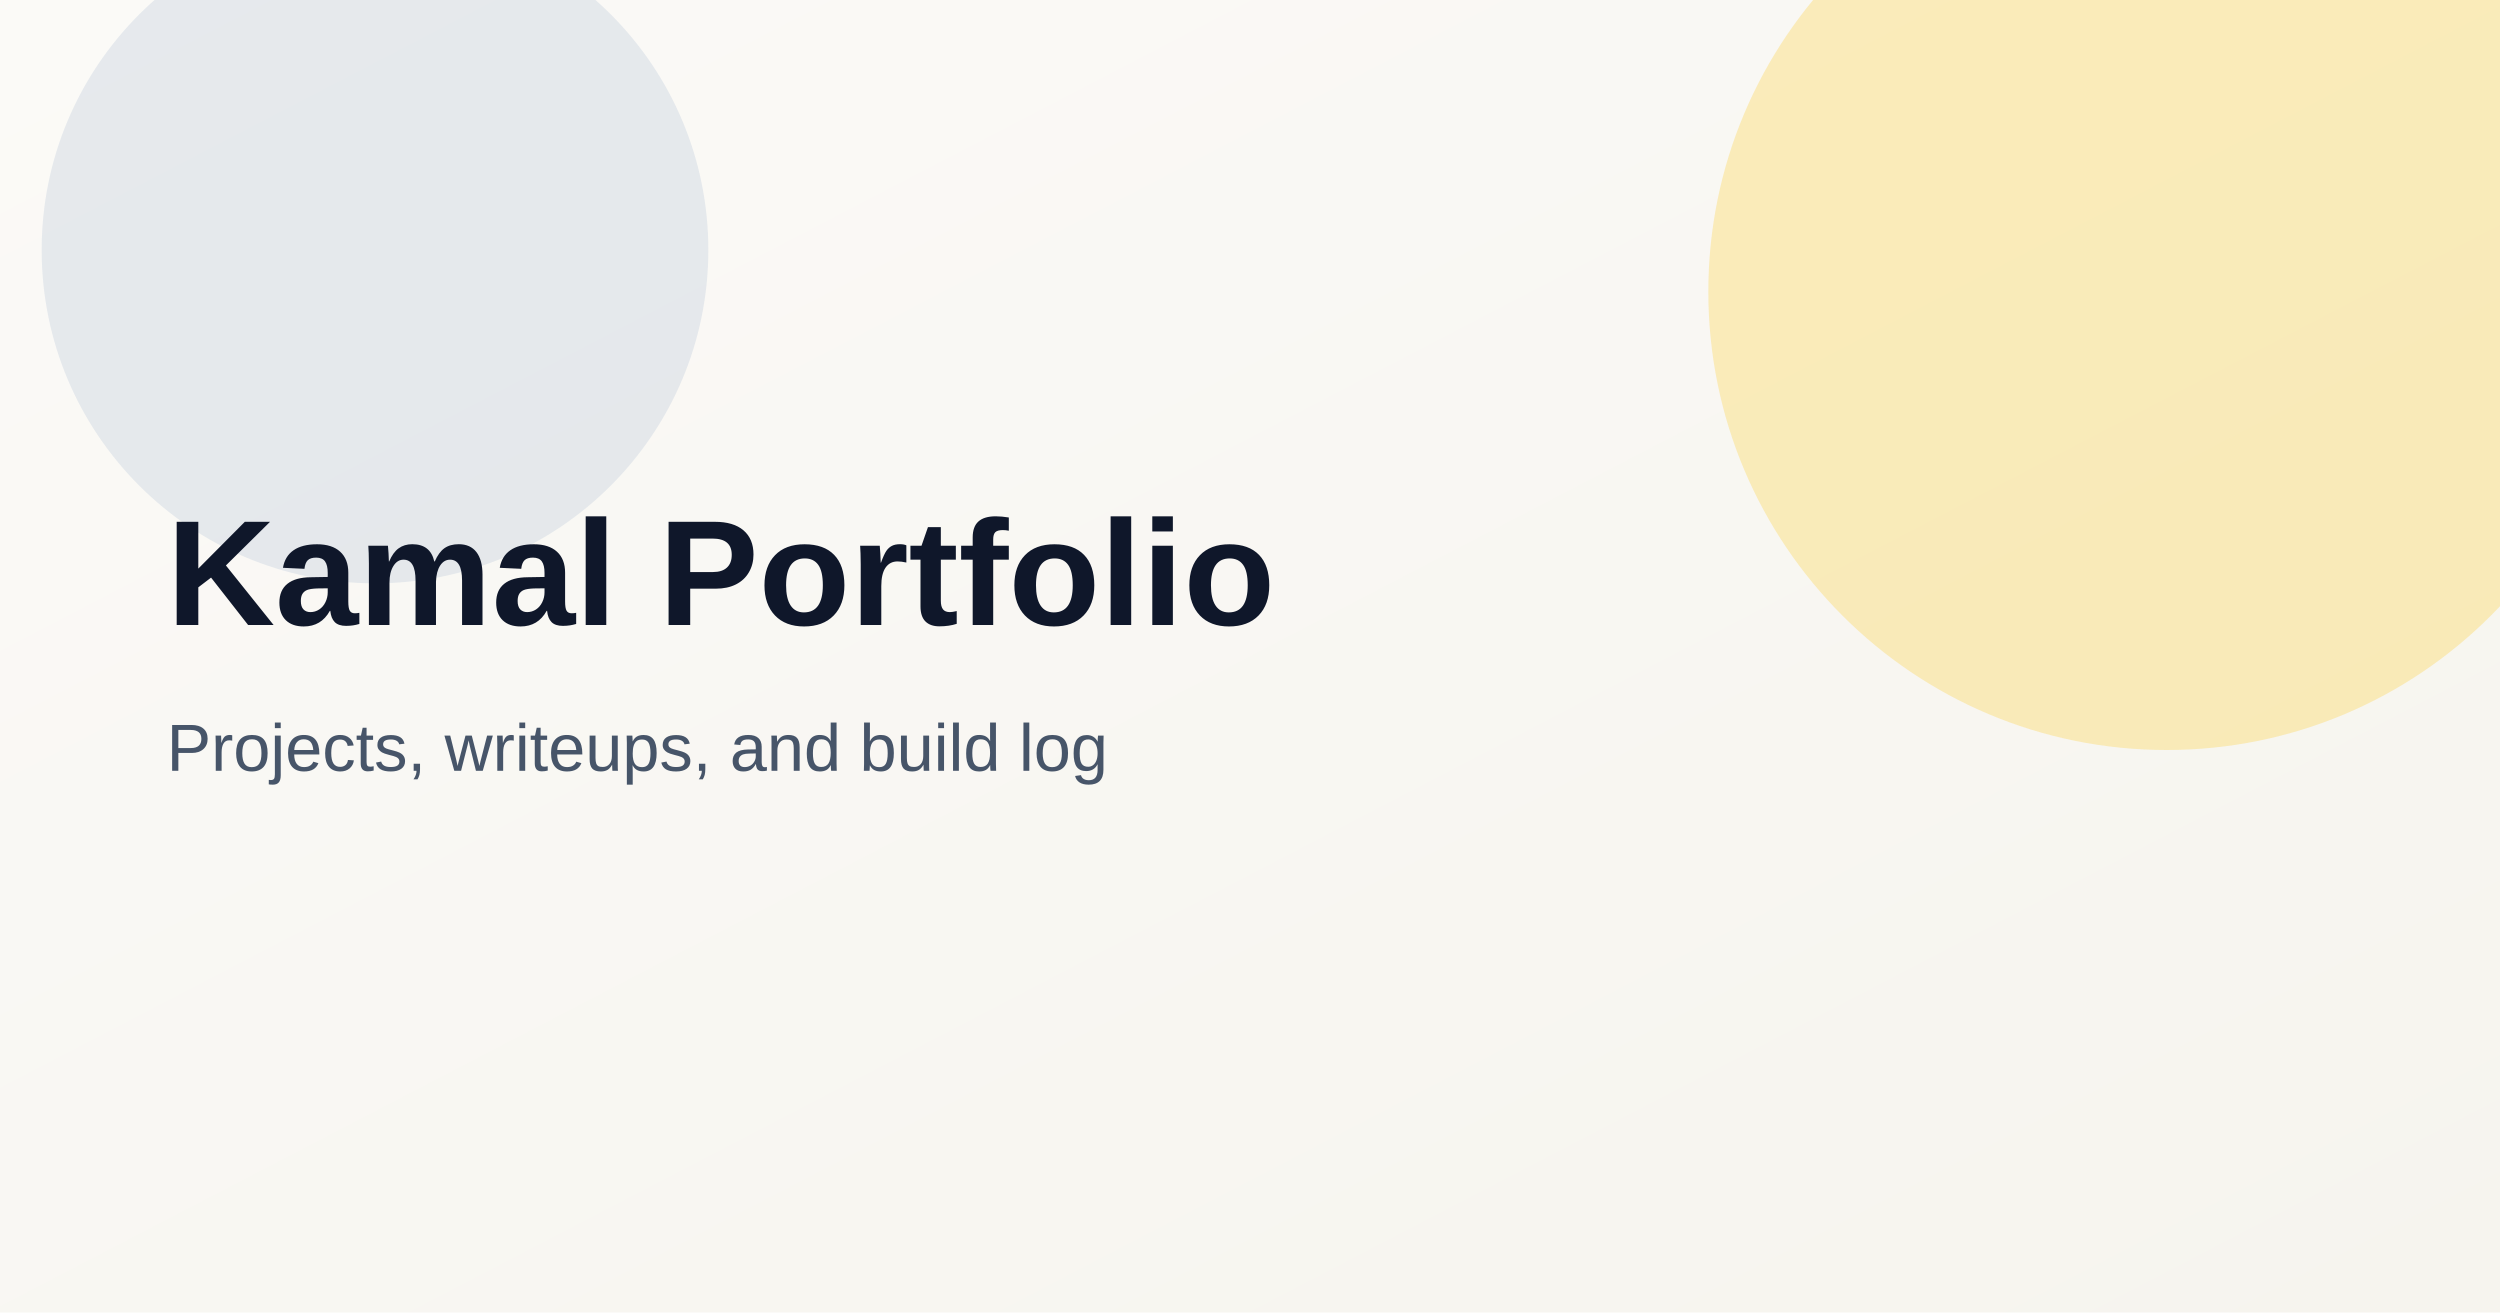
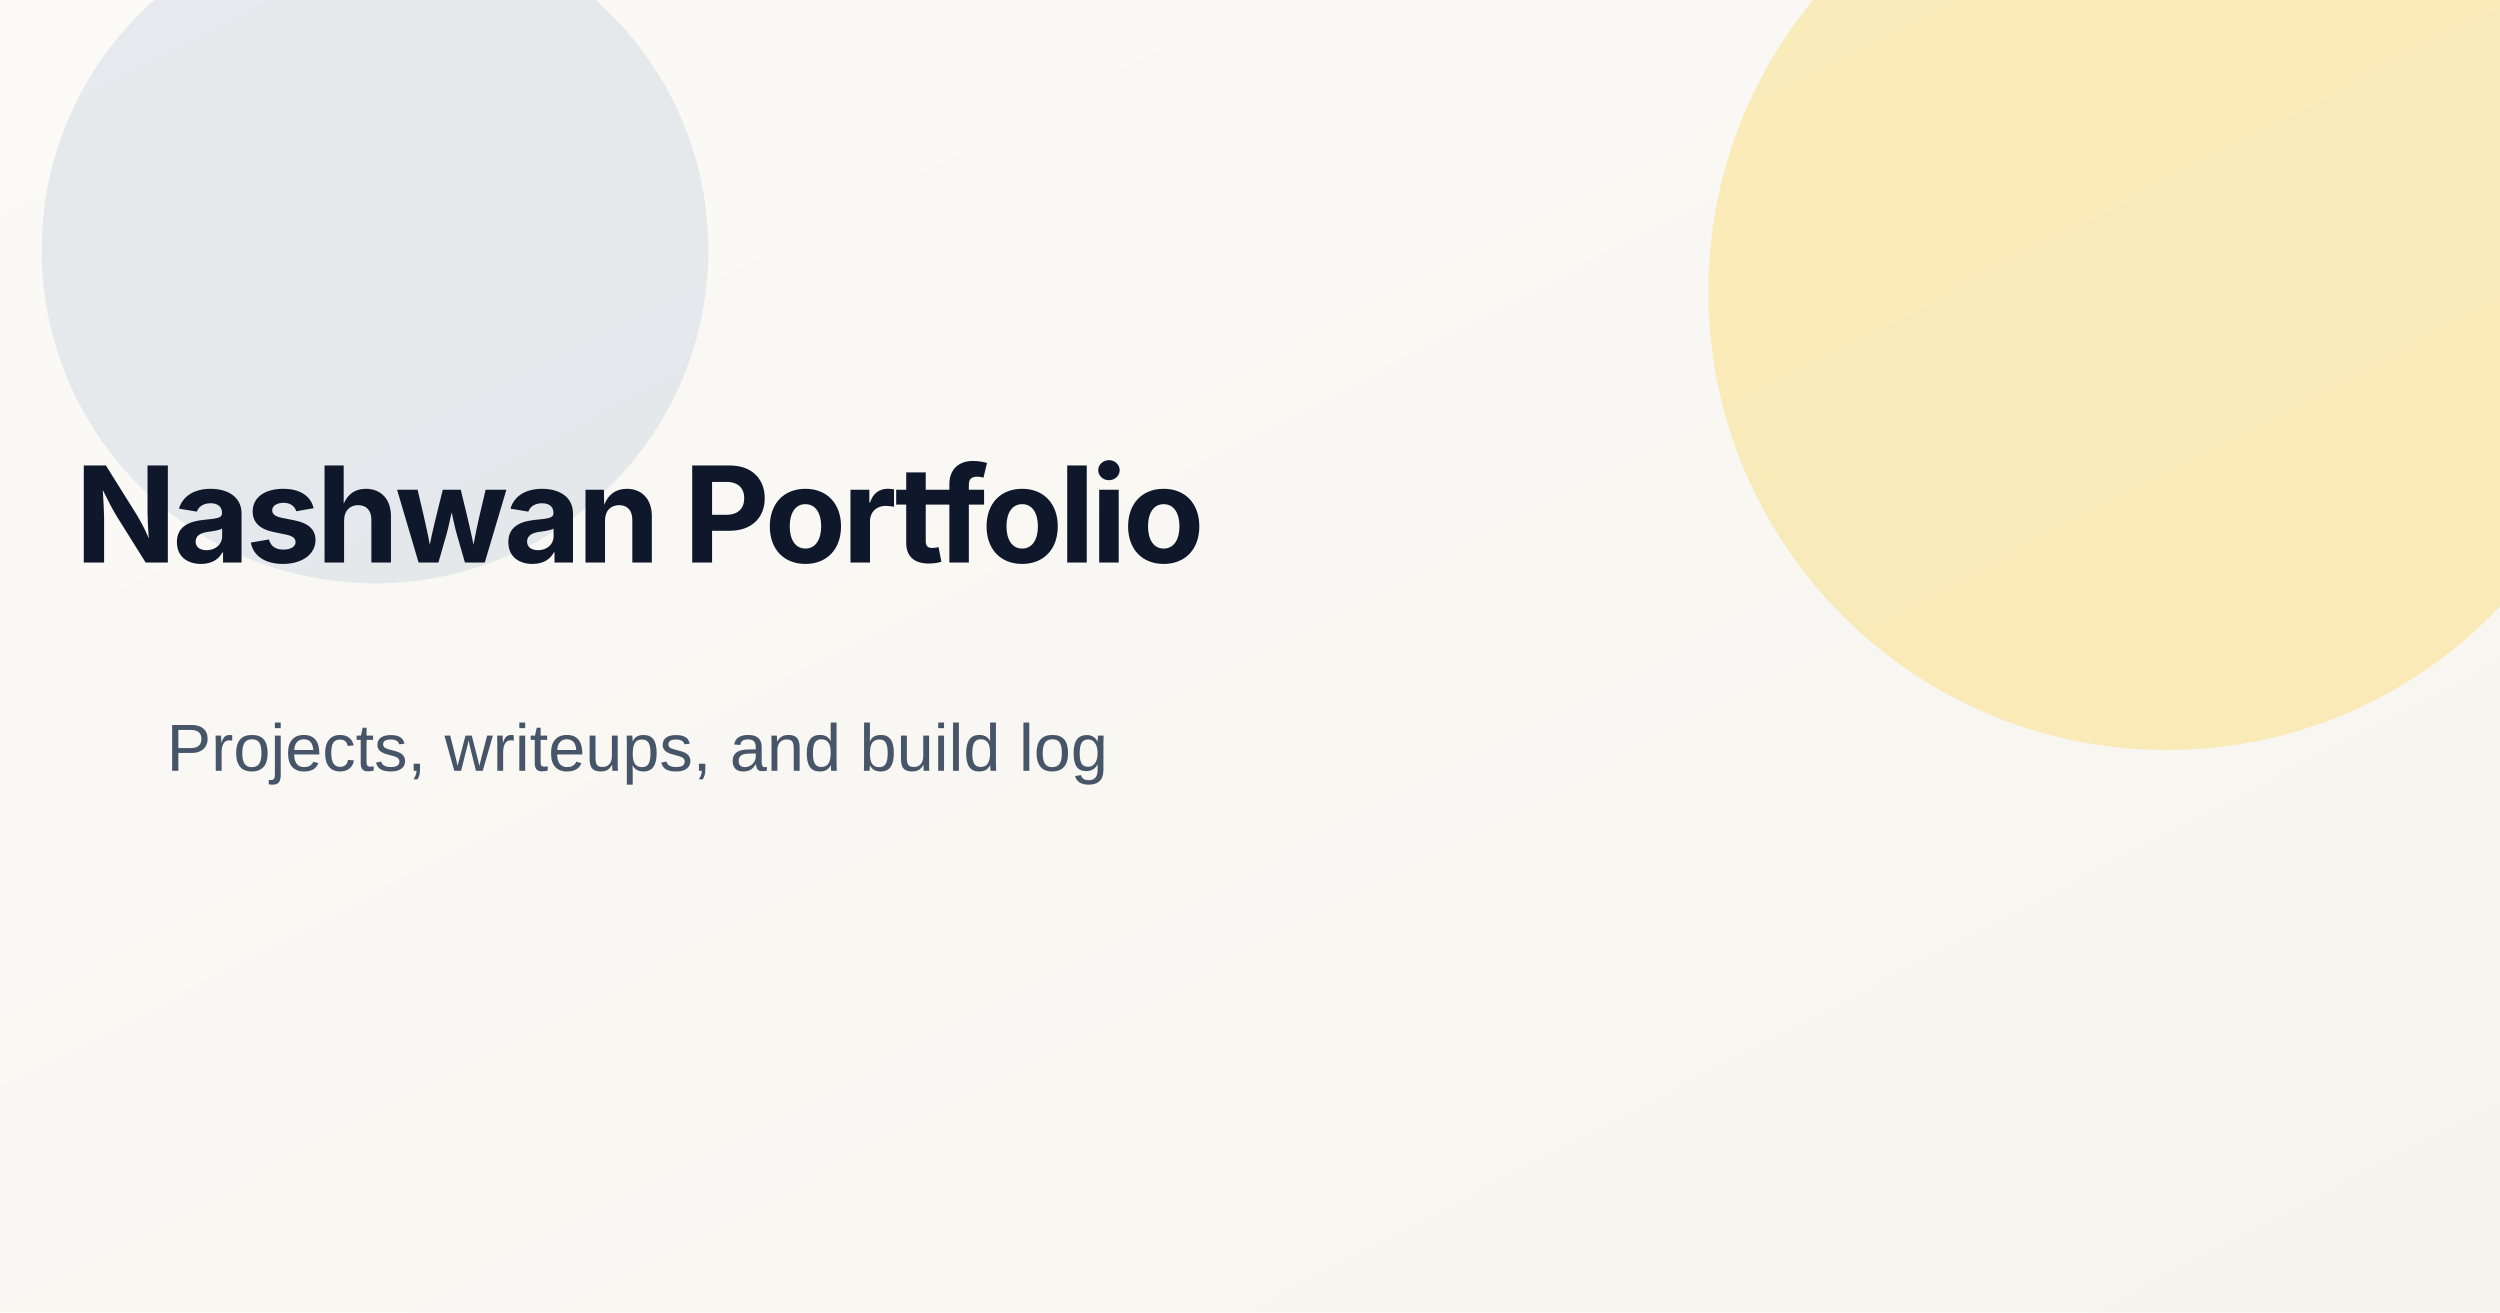
<svg xmlns="http://www.w3.org/2000/svg" width="1200" height="630" viewBox="0 0 1200 630">
  <defs>
    <linearGradient id="bg" x1="0" y1="0" x2="1" y2="1">
      <stop offset="0%" stop-color="#fbfaf7" />
      <stop offset="100%" stop-color="#f6f4ee" />
    </linearGradient>
  </defs>
  <rect width="1200" height="630" fill="url(#bg)" />
  <circle cx="180" cy="120" r="160" fill="#cbd5e1" opacity="0.45" />
  <circle cx="1040" cy="140" r="220" fill="#fcd34d" opacity="0.35" />
-   <text x="80" y="300" font-family="Arial, sans-serif" font-size="72" font-weight="700" fill="#0f172a">
-     Kamal Portfolio
+   <text x="36" y="270" font-family="'Inter', sans-serif" font-weight="700" font-size="64" fill="#0f172a" letter-spacing="-2">
+     Nashwan Portfolio
  </text>
  <text x="80" y="370" font-family="Arial, sans-serif" font-size="32" fill="#475569">
    Projects, writeups, and build log
  </text>
</svg>
